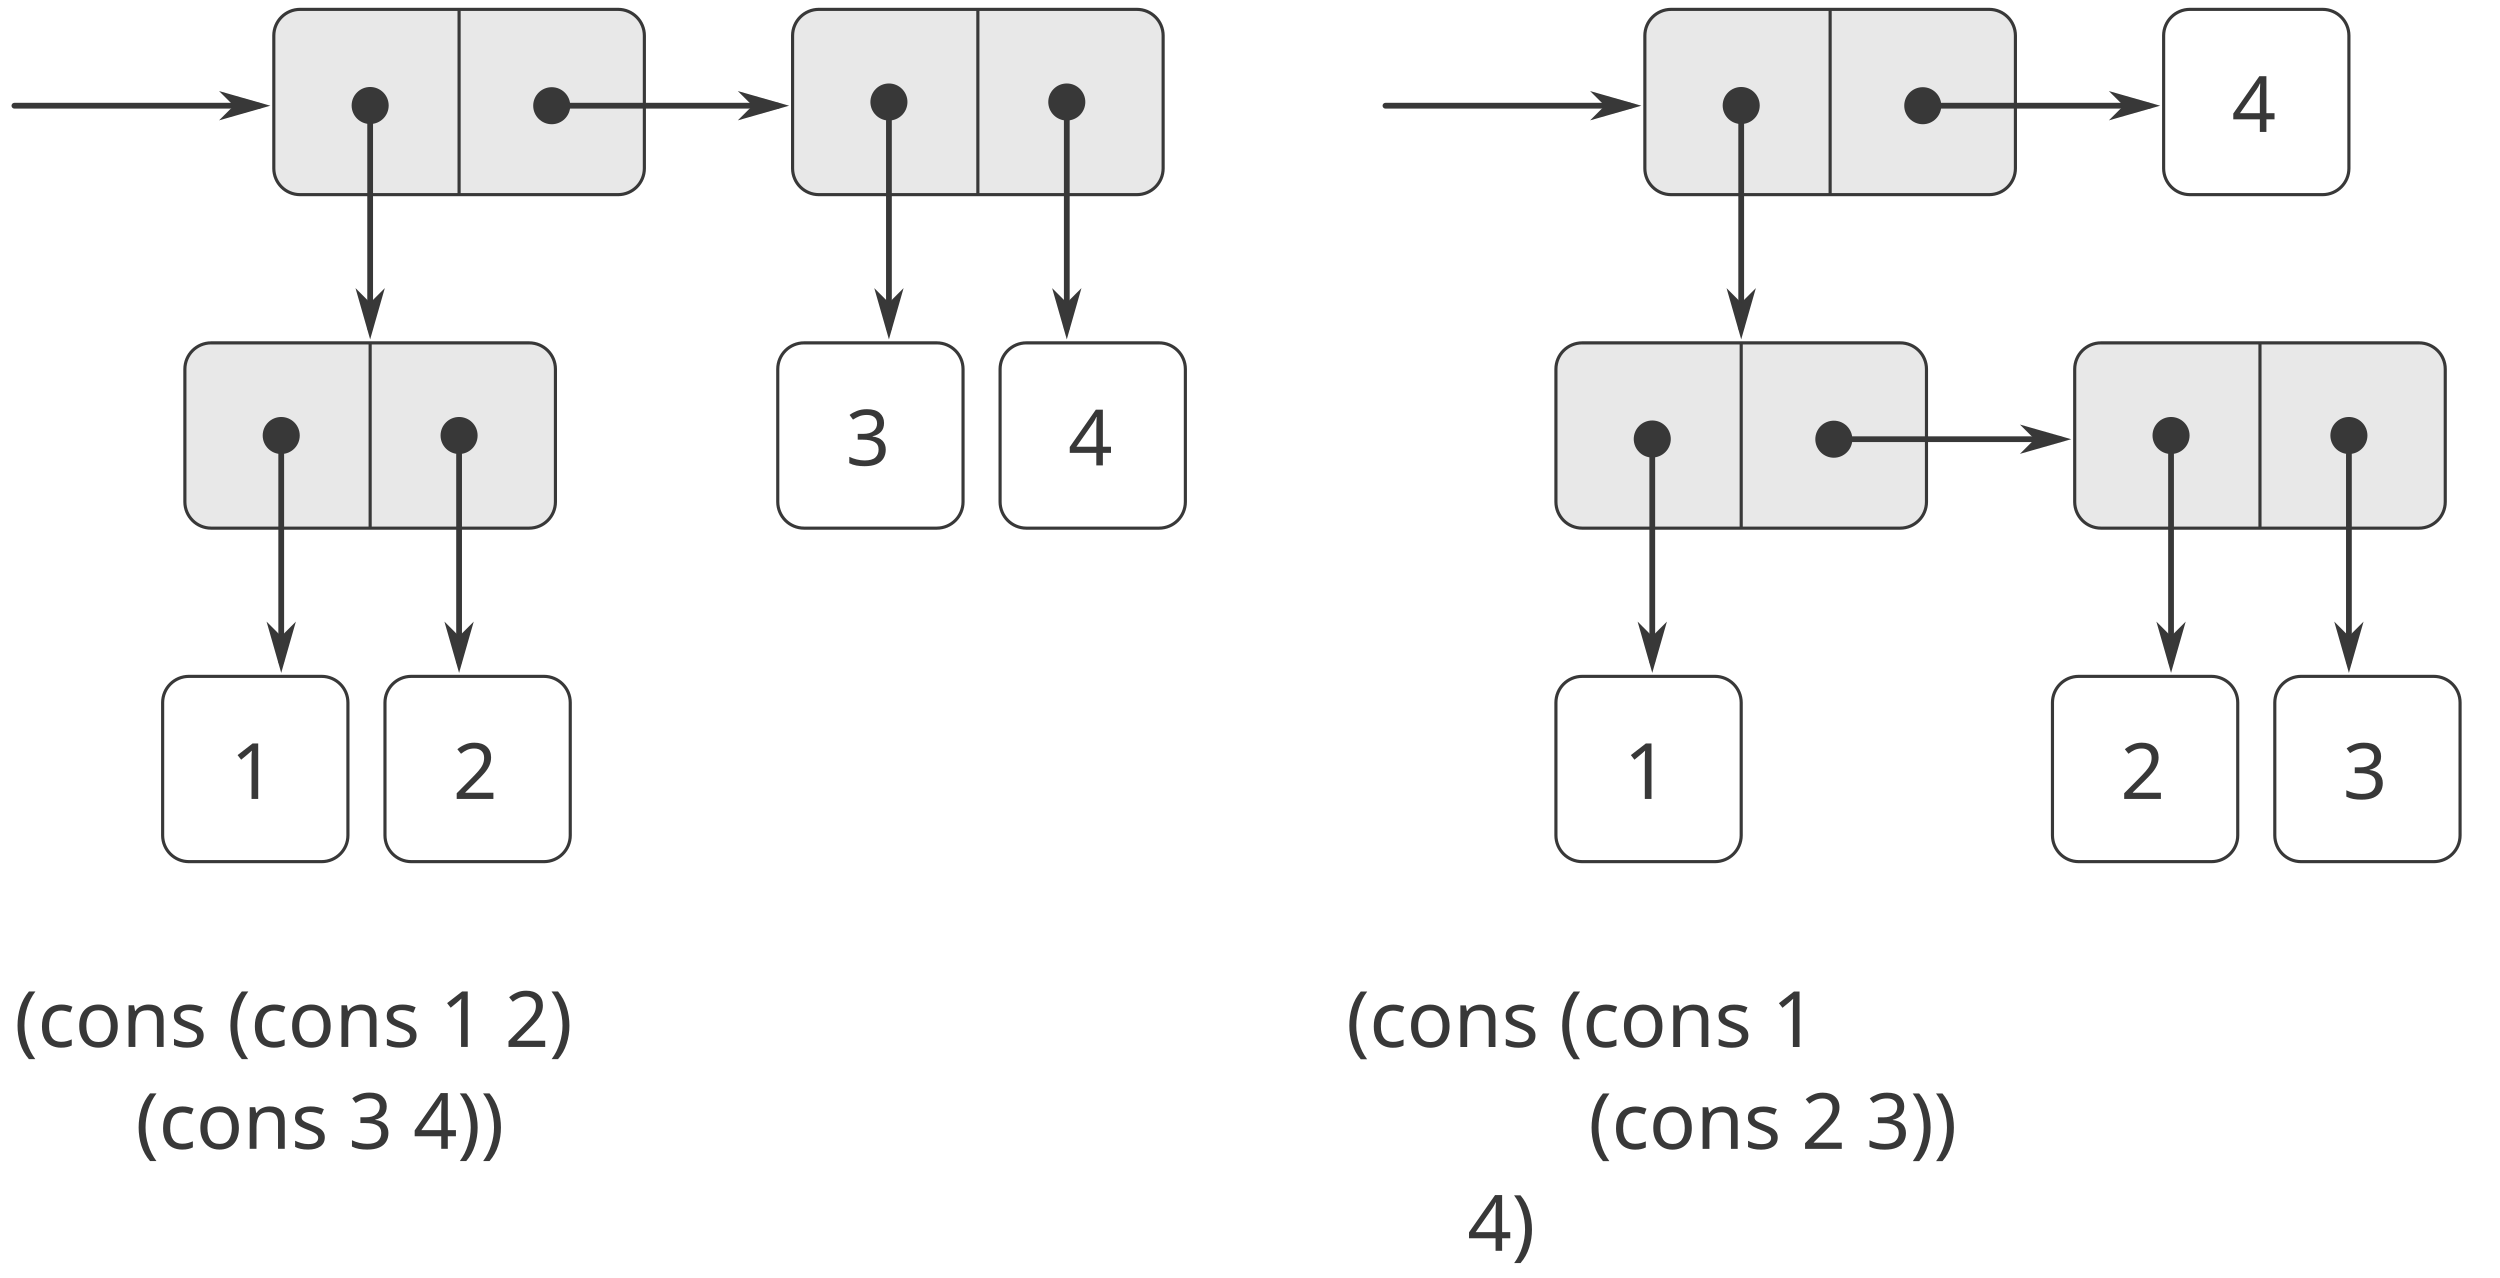
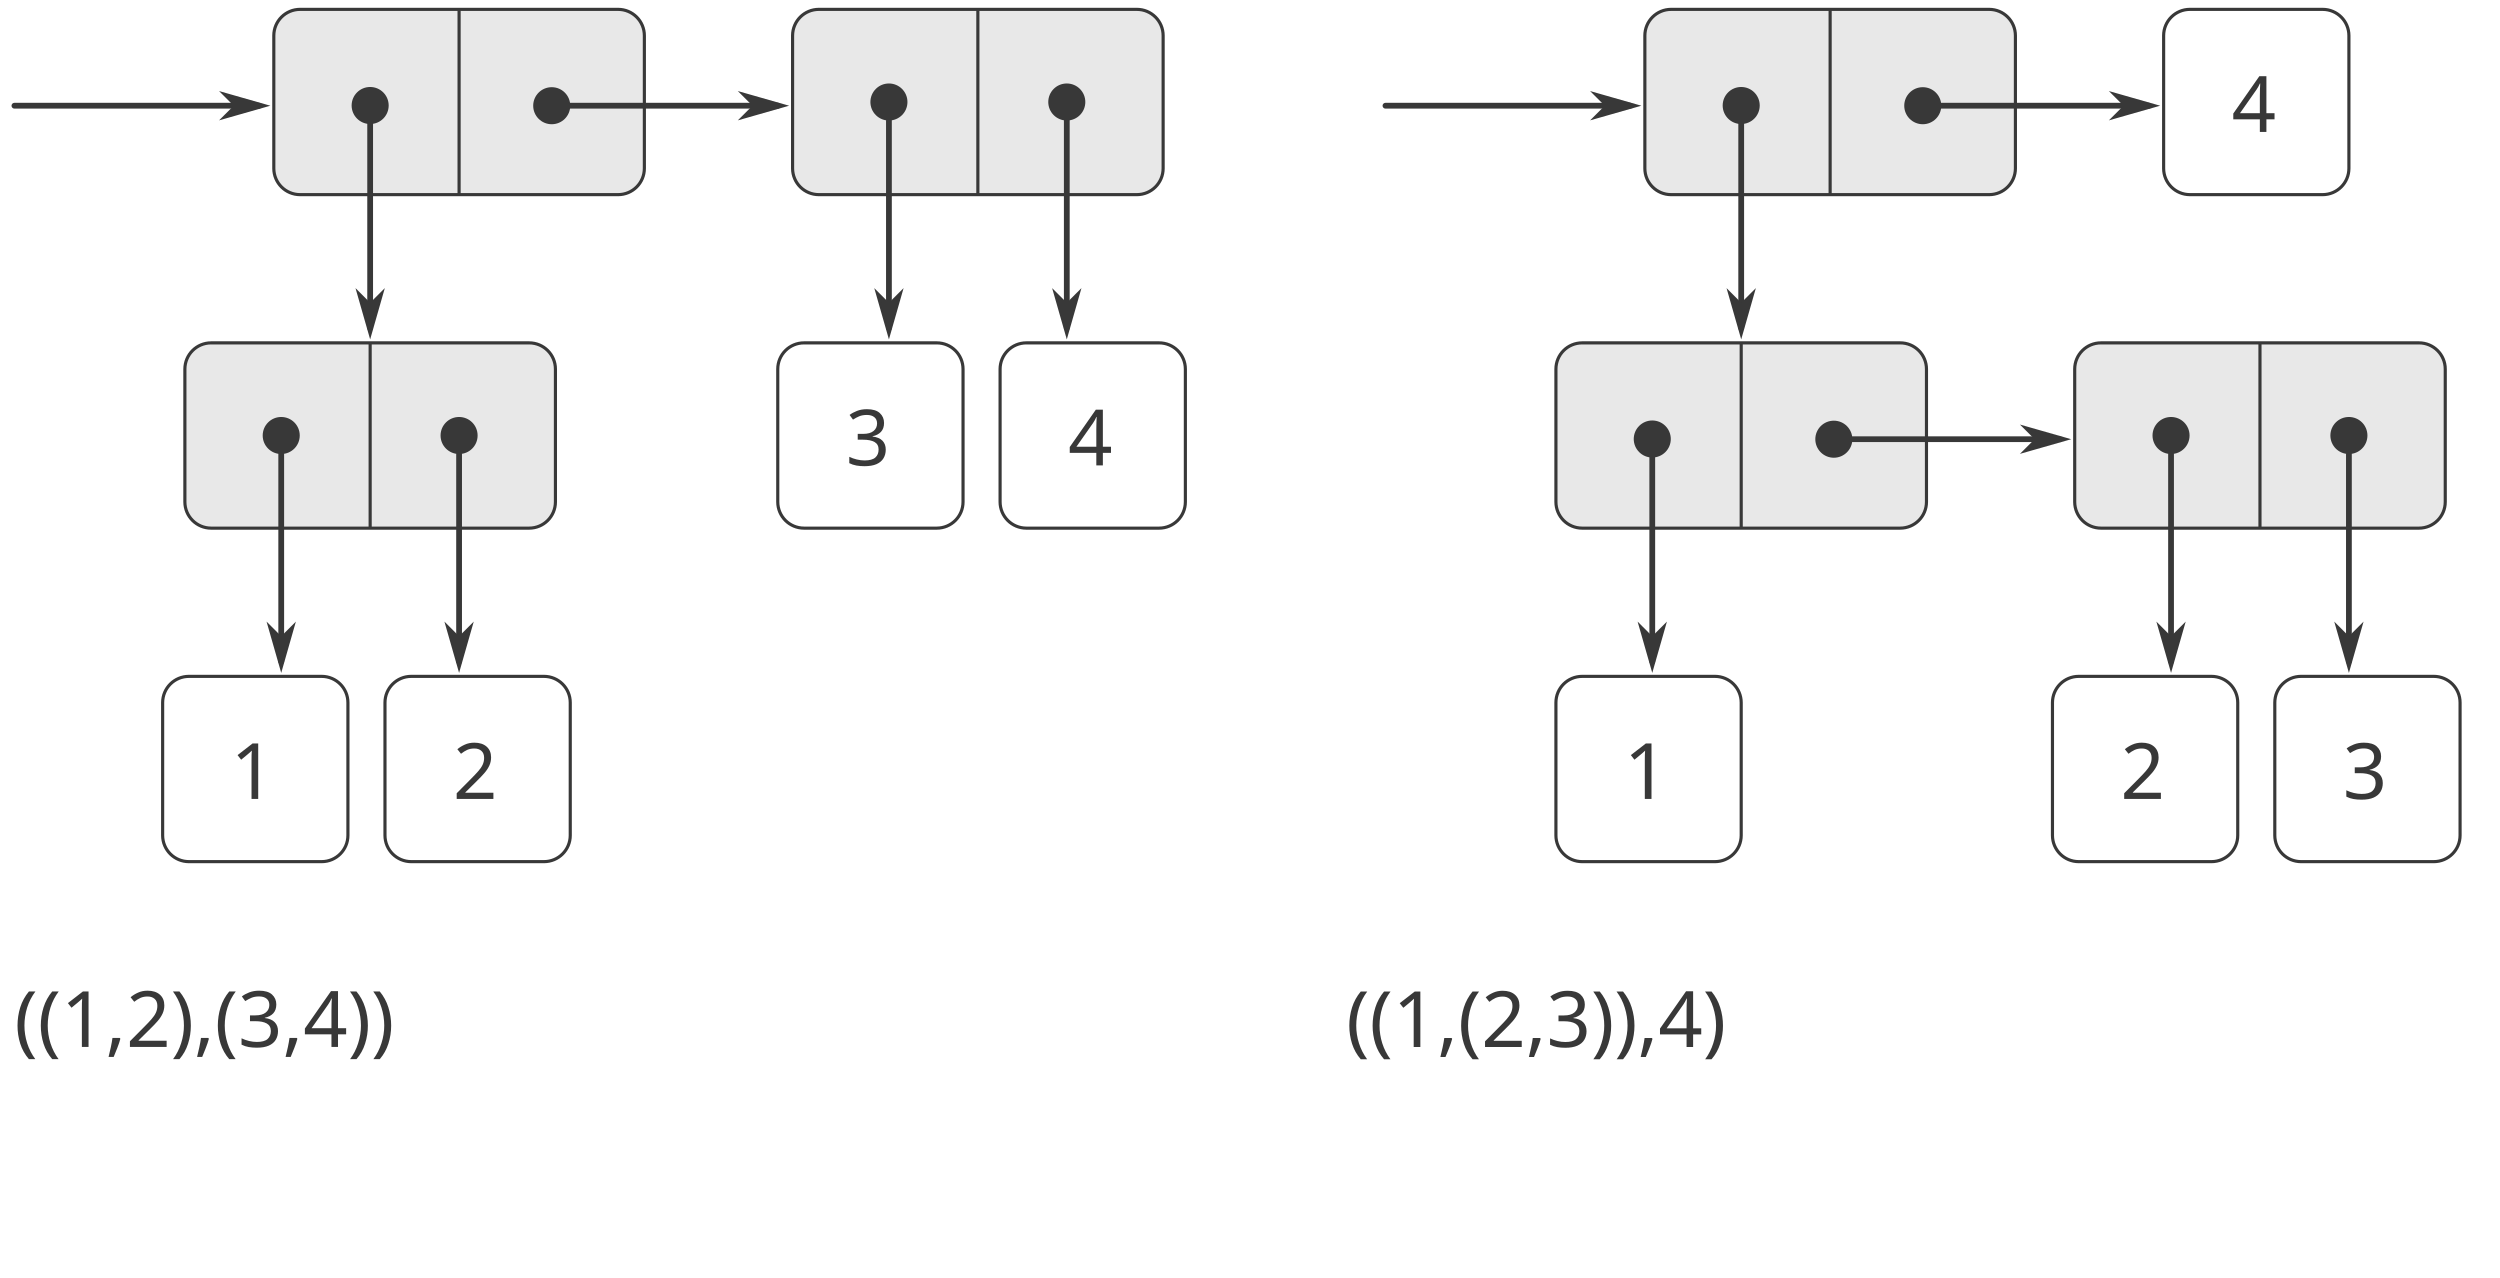
<svg xmlns="http://www.w3.org/2000/svg" preserveAspectRatio="xMinYMin meet" viewBox="0 0 644 329" id="svg2" style="display:inline" version="1.1">
  <defs id="defs4">
    <marker refX="0" refY="0" orient="auto" id="Arrow1Mstart" style="overflow:visible">
      <path d="M 0,0 5,-5 -12.5,0 5,5 0,0 z" transform="matrix(0.4,0,0,0.4,4,0)" id="path4565" style="fill:#383838;fill-rule:evenodd;stroke:#383838;stroke-width:1pt;marker-start:none" />
    </marker>
    <marker refX="0" refY="0" orient="auto" id="Arrow1Lstart" style="overflow:visible">
      <path d="M 0,0 5,-5 -12.5,0 5,5 0,0 z" transform="matrix(0.8,0,0,0.8,10,0)" id="path4559" style="fill-rule:evenodd;stroke:#383838;stroke-width:1pt;marker-start:none" />
    </marker>
    <marker refX="0" refY="0" orient="auto" id="Arrow1Mstart-0" style="overflow:visible">
      <path d="M 0,0 5,-5 -12.5,0 5,5 0,0 z" transform="matrix(0.4,0,0,0.4,4,0)" id="path4565-7" style="fill-rule:evenodd;stroke:#383838;stroke-width:1pt;marker-start:none" />
    </marker>
    <marker refX="0" refY="0" orient="auto" id="Arrow1Mstart-9" style="overflow:visible">
      <path d="M 0,0 5,-5 -12.5,0 5,5 0,0 z" transform="matrix(0.4,0,0,0.4,4,0)" id="path4565-6" style="fill-rule:evenodd;stroke:#383838;stroke-width:1pt;marker-start:none" />
    </marker>
    <marker refX="0" refY="0" orient="auto" id="Arrow1Mstart-2" style="overflow:visible">
      <path d="M 0,0 5,-5 -12.5,0 5,5 0,0 z" transform="matrix(0.4,0,0,0.4,4,0)" id="path4565-4" style="fill-rule:evenodd;stroke:#383838;stroke-width:1pt;marker-start:none" />
    </marker>
    <marker refX="0" refY="0" orient="auto" id="Arrow1Mstart-3" style="overflow:visible">
      <path d="M 0,0 5,-5 -12.5,0 5,5 0,0 z" transform="matrix(0.4,0,0,0.4,4,0)" id="path4565-2" style="fill-rule:evenodd;stroke:#383838;stroke-width:1pt;marker-start:none" />
    </marker>
    <marker refX="0" refY="0" orient="auto" id="marker3340" style="overflow:visible">
      <path d="M 0,0 5,-5 -12.5,0 5,5 0,0 z" transform="matrix(0.4,0,0,0.4,4,0)" id="path3342" style="fill-rule:evenodd;stroke:#383838;stroke-width:1pt;marker-start:none" />
    </marker>
    <marker refX="0" refY="0" orient="auto" id="marker3344" style="overflow:visible">
      <path d="M 0,0 5,-5 -12.5,0 5,5 0,0 z" transform="matrix(0.4,0,0,0.4,4,0)" id="path3346" style="fill-rule:evenodd;stroke:#383838;stroke-width:1pt;marker-start:none" />
    </marker>
    <marker refX="0" refY="0" orient="auto" id="Arrow1Mstart-6" style="overflow:visible">
      <path d="M 0,0 5,-5 -12.5,0 5,5 0,0 z" transform="matrix(0.4,0,0,0.4,4,0)" id="path4565-9" style="fill-rule:evenodd;stroke:#383838;stroke-width:1pt;marker-start:none" />
    </marker>
    <marker refX="0" refY="0" orient="auto" id="marker3411" style="overflow:visible">
      <path d="M 0,0 5,-5 -12.5,0 5,5 0,0 z" transform="matrix(0.4,0,0,0.4,4,0)" id="path3413" style="fill-rule:evenodd;stroke:#383838;stroke-width:1pt;marker-start:none" />
    </marker>
    <marker refX="0" refY="0" orient="auto" id="marker3415" style="overflow:visible">
      <path d="M 0,0 5,-5 -12.5,0 5,5 0,0 z" transform="matrix(0.4,0,0,0.4,4,0)" id="path3417" style="fill-rule:evenodd;stroke:#383838;stroke-width:1pt;marker-start:none" />
    </marker>
    <marker refX="0" refY="0" orient="auto" id="Arrow1Mstart-8" style="overflow:visible">
      <path d="M 0,0 5,-5 -12.5,0 5,5 0,0 z" transform="matrix(0.4,0,0,0.4,4,0)" id="path4565-95" style="fill-rule:evenodd;stroke:#383838;stroke-width:1pt;marker-start:none" />
    </marker>
    <marker refX="0" refY="0" orient="auto" id="marker3505" style="overflow:visible">
      <path d="M 0,0 5,-5 -12.5,0 5,5 0,0 z" transform="matrix(0.4,0,0,0.4,4,0)" id="path3507" style="fill-rule:evenodd;stroke:#383838;stroke-width:1pt;marker-start:none" />
    </marker>
    <marker refX="0" refY="0" orient="auto" id="marker3509" style="overflow:visible">
      <path d="M 0,0 5,-5 -12.5,0 5,5 0,0 z" transform="matrix(0.4,0,0,0.4,4,0)" id="path3511" style="fill-rule:evenodd;stroke:#383838;stroke-width:1pt;marker-start:none" />
    </marker>
    <marker refX="0" refY="0" orient="auto" id="Arrow1Mstart-88" style="overflow:visible">
      <path d="M 0,0 5,-5 -12.5,0 5,5 0,0 z" transform="matrix(0.4,0,0,0.4,4,0)" id="path4565-45" style="fill-rule:evenodd;stroke:#383838;stroke-width:1pt;marker-start:none" />
    </marker>
    <marker refX="0" refY="0" orient="auto" id="Arrow1Mstart-33" style="overflow:visible">
      <path d="M 0,0 5,-5 -12.5,0 5,5 0,0 z" transform="matrix(0.4,0,0,0.4,4,0)" id="path4565-46" style="fill-rule:evenodd;stroke:#383838;stroke-width:1pt;marker-start:none" />
    </marker>
    <marker refX="0" refY="0" orient="auto" id="marker3610" style="overflow:visible">
      <path d="M 0,0 5,-5 -12.5,0 5,5 0,0 z" transform="matrix(0.4,0,0,0.4,4,0)" id="path3612" style="fill-rule:evenodd;stroke:#383838;stroke-width:1pt;marker-start:none" />
    </marker>
    <marker refX="0" refY="0" orient="auto" id="Arrow1Mstart-27" style="overflow:visible">
      <path d="M 0,0 5,-5 -12.5,0 5,5 0,0 z" transform="matrix(0.4,0,0,0.4,4,0)" id="path4565-91" style="fill-rule:evenodd;stroke:#383838;stroke-width:1pt;marker-start:none" />
    </marker>
    <marker refX="0" refY="0" orient="auto" id="marker3686" style="overflow:visible">
      <path d="M 0,0 5,-5 -12.5,0 5,5 0,0 z" transform="matrix(0.4,0,0,0.4,4,0)" id="path3688" style="fill-rule:evenodd;stroke:#383838;stroke-width:1pt;marker-start:none" />
    </marker>
    <marker refX="0" refY="0" orient="auto" id="marker3690" style="overflow:visible">
      <path d="M 0,0 5,-5 -12.5,0 5,5 0,0 z" transform="matrix(0.4,0,0,0.4,4,0)" id="path3692" style="fill-rule:evenodd;stroke:#383838;stroke-width:1pt;marker-start:none" />
    </marker>
    <marker refX="0" refY="0" orient="auto" id="Arrow1Mstart-1" style="overflow:visible">
      <path d="M 0,0 5,-5 -12.5,0 5,5 0,0 z" transform="matrix(0.4,0,0,0.4,4,0)" id="path4565-26" style="fill-rule:evenodd;stroke:#383838;stroke-width:1pt;marker-start:none" />
    </marker>
    <marker refX="0" refY="0" orient="auto" id="marker3750" style="overflow:visible">
      <path d="M 0,0 5,-5 -12.5,0 5,5 0,0 z" transform="matrix(0.4,0,0,0.4,4,0)" id="path3752" style="fill-rule:evenodd;stroke:#383838;stroke-width:1pt;marker-start:none" />
    </marker>
  </defs>
  <g transform="translate(-36.63954,-60.65625)" id="layer5">
    <rect width="95.455" height="47.727" rx="6.764" ry="6.764" x="107.173" y="63.069" id="rect3794-7-1-0" style="fill:#e8e8e8;fill-opacity:1;stroke:#383838;stroke-width:0.812;stroke-linecap:round;stroke-linejoin:round;stroke-miterlimit:4;stroke-opacity:1;stroke-dasharray:none;stroke-dashoffset:0;display:inline" />
    <rect width="95.455" height="47.727" rx="6.764" ry="6.764" x="460.354" y="63.069" id="rect3794-7-1-0-3" style="fill:#e8e8e8;fill-opacity:1;stroke:#383838;stroke-width:0.812;stroke-linecap:round;stroke-linejoin:round;stroke-miterlimit:4;stroke-opacity:1;stroke-dasharray:none;stroke-dashoffset:0;display:inline" />
    <rect width="95.455" height="47.727" rx="6.764" ry="6.764" x="240.809" y="63.069" id="rect3794-7-1-0-0" style="fill:#e8e8e8;fill-opacity:1;stroke:#383838;stroke-width:0.812;stroke-linecap:round;stroke-linejoin:round;stroke-miterlimit:4;stroke-opacity:1;stroke-dasharray:none;stroke-dashoffset:0;display:inline" />
    <rect width="95.455" height="47.727" rx="6.764" ry="6.764" x="84.263" y="148.979" id="rect3794-7-1-0-0-6" style="fill:#e8e8e8;fill-opacity:1;stroke:#383838;stroke-width:0.812;stroke-linecap:round;stroke-linejoin:round;stroke-miterlimit:4;stroke-opacity:1;stroke-dasharray:none;stroke-dashoffset:0;display:inline" />
    <rect width="47.727" height="47.727" rx="6.764" ry="6.764" x="236.991" y="148.979" id="rect3794-77-9-8-4" style="fill:none;stroke:#383838;stroke-width:0.812;stroke-linecap:round;stroke-linejoin:round;stroke-miterlimit:4;stroke-opacity:1;stroke-dasharray:none;stroke-dashoffset:0;display:inline" />
    <rect width="47.727" height="47.727" rx="6.764" ry="6.764" x="294.263" y="148.979" id="rect3794-77-9-48" style="fill:none;stroke:#383838;stroke-width:0.812;stroke-linecap:round;stroke-linejoin:round;stroke-miterlimit:4;stroke-opacity:1;stroke-dasharray:none;stroke-dashoffset:0;display:inline" />
    <rect width="47.727" height="47.727" rx="6.764" ry="6.764" x="78.536" y="234.888" id="rect3794-77-9-4-6" style="fill:none;stroke:#383838;stroke-width:0.812;stroke-linecap:round;stroke-linejoin:round;stroke-miterlimit:4;stroke-opacity:1;stroke-dasharray:none;stroke-dashoffset:0;display:inline" />
    <rect width="47.727" height="47.727" rx="6.764" ry="6.764" x="135.809" y="234.888" id="rect3794-77-9-5-4" style="fill:none;stroke:#383838;stroke-width:0.812;stroke-linecap:round;stroke-linejoin:round;stroke-miterlimit:4;stroke-opacity:1;stroke-dasharray:none;stroke-dashoffset:0;display:inline" />
    <rect width="47.727" height="47.727" rx="6.764" ry="6.764" x="593.991" y="63.069" id="rect3794-77-9" style="fill:none;stroke:#383838;stroke-width:0.812;stroke-linecap:round;stroke-linejoin:round;stroke-miterlimit:4;stroke-opacity:1;stroke-dasharray:none;stroke-dashoffset:0;display:inline" />
    <rect width="95.455" height="47.727" rx="6.764" ry="6.764" x="437.445" y="148.979" id="rect3794-7-1-0-6" style="fill:#e8e8e8;fill-opacity:1;stroke:#383838;stroke-width:0.812;stroke-linecap:round;stroke-linejoin:round;stroke-miterlimit:4;stroke-opacity:1;stroke-dasharray:none;stroke-dashoffset:0;display:inline" />
    <rect width="95.455" height="47.727" rx="6.764" ry="6.764" x="571.082" y="148.979" id="rect3794-7-1-0-0-5" style="fill:#e8e8e8;fill-opacity:1;stroke:#383838;stroke-width:0.812;stroke-linecap:round;stroke-linejoin:round;stroke-miterlimit:4;stroke-opacity:1;stroke-dasharray:none;stroke-dashoffset:0;display:inline" />
    <rect width="47.727" height="47.727" rx="6.764" ry="6.764" x="437.445" y="234.888" id="rect3794-77-9-4" style="fill:none;stroke:#383838;stroke-width:0.812;stroke-linecap:round;stroke-linejoin:round;stroke-miterlimit:4;stroke-opacity:1;stroke-dasharray:none;stroke-dashoffset:0;display:inline" />
    <rect width="47.727" height="47.727" rx="6.764" ry="6.764" x="565.354" y="234.888" id="rect3794-77-9-5" style="fill:none;stroke:#383838;stroke-width:0.812;stroke-linecap:round;stroke-linejoin:round;stroke-miterlimit:4;stroke-opacity:1;stroke-dasharray:none;stroke-dashoffset:0;display:inline" />
    <rect width="47.727" height="47.727" rx="6.764" ry="6.764" x="622.627" y="234.888" id="rect3794-77-9-8" style="fill:none;stroke:#383838;stroke-width:0.812;stroke-linecap:round;stroke-linejoin:round;stroke-miterlimit:4;stroke-opacity:1;stroke-dasharray:none;stroke-dashoffset:0;display:inline" />
  </g>
  <g transform="translate(-36.63954,-60.65625)" id="layer2" style="display:inline">
    <path d="m 120,84.862 a 2.5,2.5 0 1 1 -5,0 2.5,2.5 0 1 1 5,0 z" transform="matrix(1.909091,0,0,1.909091,-92.3275,-74.17438)" id="path4491-4-7" style="fill:#383838;fill-opacity:1;stroke:#383838;stroke-width:0;stroke-linecap:round;stroke-linejoin:round;stroke-miterlimit:4;stroke-opacity:1;stroke-dasharray:none;stroke-dashoffset:0;display:inline" />
    <path d="m 120,84.862 a 2.5,2.5 0 1 1 -5,0 2.5,2.5 0 1 1 5,0 z" transform="matrix(1.909091,0,0,1.909091,-45.55477,-74.12203)" id="path4491-44-0" style="fill:#383838;fill-opacity:1;stroke:#383838;stroke-width:0;stroke-linecap:round;stroke-linejoin:round;stroke-miterlimit:4;stroke-opacity:1;stroke-dasharray:none;stroke-dashoffset:0;display:inline" />
    <path d="m 131.991,145.16 0,-53.455" id="path4554-5-0" style="fill:none;stroke:#383838;stroke-width:1.488;stroke-linecap:round;stroke-linejoin:round;stroke-miterlimit:4;stroke-opacity:1;stroke-dasharray:none;marker-start:url(#Arrow1Mstart);display:inline" />
    <path d="m 236.991,87.888 -53.455,0" id="path4554-5-2-3" style="fill:none;stroke:#383838;stroke-width:1.488;stroke-linecap:round;stroke-linejoin:round;stroke-miterlimit:4;stroke-opacity:1;stroke-dasharray:none;marker-start:url(#Arrow1Mstart);display:inline" />
    <path d="m 103.354,87.888 -63,0" id="path4554-9-4" style="fill:none;stroke:#383838;stroke-width:1.488;stroke-linecap:round;stroke-linejoin:round;stroke-miterlimit:4;stroke-opacity:1;stroke-dasharray:none;marker-start:url(#Arrow1Mstart);display:inline" />
    <path d="m 311.445,145.16 0,-53.455" id="path4554-5-0-2-6" style="fill:none;stroke:#383838;stroke-width:1.488;stroke-linecap:round;stroke-linejoin:round;stroke-miterlimit:4;stroke-opacity:1;stroke-dasharray:none;marker-start:url(#Arrow1Mstart);display:inline" />
    <path d="m 265.627,145.16 0,-53.455" id="path4554-5-0-2" style="fill:none;stroke:#383838;stroke-width:1.488;stroke-linecap:round;stroke-linejoin:round;stroke-miterlimit:4;stroke-opacity:1;stroke-dasharray:none;marker-start:url(#Arrow1Mstart);display:inline" />
    <path d="m 109.082,231.069 0,-53.455" id="path4554-5-0-2-2" style="fill:none;stroke:#383838;stroke-width:1.488;stroke-linecap:round;stroke-linejoin:round;stroke-miterlimit:4;stroke-opacity:1;stroke-dasharray:none;marker-start:url(#Arrow1Mstart);display:inline" />
    <path d="m 154.9,231.069 0,-53.455" id="path4554-5-0-2-6-9" style="fill:none;stroke:#383838;stroke-width:1.488;stroke-linecap:round;stroke-linejoin:round;stroke-miterlimit:4;stroke-opacity:1;stroke-dasharray:none;marker-start:url(#Arrow1Mstart);display:inline" />
    <path d="m 485.173,145.16 0,-53.455" id="path4554-5-0-9" style="fill:none;stroke:#383838;stroke-width:1.488;stroke-linecap:round;stroke-linejoin:round;stroke-miterlimit:4;stroke-opacity:1;stroke-dasharray:none;marker-start:url(#Arrow1Mstart);display:inline" />
    <path d="m 590.173,87.888 -53.455,0" id="path4554-5-2-3-8" style="fill:none;stroke:#383838;stroke-width:1.488;stroke-linecap:round;stroke-linejoin:round;stroke-miterlimit:4;stroke-opacity:1;stroke-dasharray:none;marker-start:url(#Arrow1Mstart);display:inline" />
    <path d="m 456.536,87.888 -63,0" id="path4554-9-4-6" style="fill:none;stroke:#383838;stroke-width:1.488;stroke-linecap:round;stroke-linejoin:round;stroke-miterlimit:4;stroke-opacity:1;stroke-dasharray:none;marker-start:url(#Arrow1Mstart);display:inline" />
    <path d="m 508.082,63.069 0,47.727" id="path4405-1-3-3" style="fill:none;stroke:#383838;stroke-width:0.812;stroke-linecap:butt;stroke-linejoin:miter;stroke-miterlimit:4;stroke-opacity:1;stroke-dasharray:none;display:inline" />
    <path d="m 288.536,63.069 0,47.727" id="path4405-1-3-8" style="fill:none;stroke:#383838;stroke-width:0.812;stroke-linecap:butt;stroke-linejoin:miter;stroke-miterlimit:4;stroke-opacity:1;stroke-dasharray:none;display:inline" />
    <path d="m 154.9,63.069 0,47.727" id="path4405-1-3" style="fill:none;stroke:#383838;stroke-width:0.812;stroke-linecap:butt;stroke-linejoin:miter;stroke-miterlimit:4;stroke-opacity:1;stroke-dasharray:none;display:inline" />
    <path d="m 131.991,148.979 0,47.727" id="path4405-1-3-8-1" style="fill:none;stroke:#383838;stroke-width:0.812;stroke-linecap:butt;stroke-linejoin:miter;stroke-miterlimit:4;stroke-opacity:1;stroke-dasharray:none;display:inline" />
    <path d="m 485.173,148.979 0,47.727" id="path4405-1-3-84" style="fill:none;stroke:#383838;stroke-width:0.812;stroke-linecap:butt;stroke-linejoin:miter;stroke-miterlimit:4;stroke-opacity:1;stroke-dasharray:none;display:inline" />
    <path d="m 618.809,148.979 0,47.727" id="path4405-1-3-8-6" style="fill:none;stroke:#383838;stroke-width:0.812;stroke-linecap:butt;stroke-linejoin:miter;stroke-miterlimit:4;stroke-opacity:1;stroke-dasharray:none;display:inline" />
    <path d="m 462.263,231.069 0,-53.455" id="path4554-5-0-7" style="fill:none;stroke:#383838;stroke-width:1.488;stroke-linecap:round;stroke-linejoin:round;stroke-miterlimit:4;stroke-opacity:1;stroke-dasharray:none;marker-start:url(#Arrow1Mstart);display:inline" />
    <path d="m 567.263,173.797 -53.455,0" id="path4554-5-2-3-2" style="fill:none;stroke:#383838;stroke-width:1.488;stroke-linecap:round;stroke-linejoin:round;stroke-miterlimit:4;stroke-opacity:1;stroke-dasharray:none;marker-start:url(#Arrow1Mstart);display:inline" />
    <path d="m 595.9,231.069 0,-53.455" id="path4554-5-0-2-26" style="fill:none;stroke:#383838;stroke-width:1.488;stroke-linecap:round;stroke-linejoin:round;stroke-miterlimit:4;stroke-opacity:1;stroke-dasharray:none;marker-start:url(#Arrow1Mstart);display:inline" />
    <path d="m 641.718,231.069 0,-53.455" id="path4554-5-0-2-6-91" style="fill:none;stroke:#383838;stroke-width:1.488;stroke-linecap:round;stroke-linejoin:round;stroke-miterlimit:4;stroke-opacity:1;stroke-dasharray:none;marker-start:url(#Arrow1Mstart);display:inline" />
  </g>
  <g transform="translate(-36.63954,-60.65625)" id="layer3" style="display:inline">
    <path d="m 120,84.862 a 2.5,2.5 0 1 1 -5,0 2.5,2.5 0 1 1 5,0 z" transform="matrix(1.909091,0,0,1.909091,260.8544,-74.17438)" id="path4491-4-7-3" style="fill:#383838;fill-opacity:1;stroke:#383838;stroke-width:0;stroke-linecap:round;stroke-linejoin:round;stroke-miterlimit:4;stroke-opacity:1;stroke-dasharray:none;stroke-dashoffset:0;display:inline" />
    <path d="m 120,84.862 a 2.5,2.5 0 1 1 -5,0 2.5,2.5 0 1 1 5,0 z" transform="matrix(1.909091,0,0,1.909091,307.6271,-74.12203)" id="path4491-44-0-7" style="fill:#383838;fill-opacity:1;stroke:#383838;stroke-width:0;stroke-linecap:round;stroke-linejoin:round;stroke-miterlimit:4;stroke-opacity:1;stroke-dasharray:none;stroke-dashoffset:0;display:inline" />
    <path d="m 120,84.862 a 2.5,2.5 0 1 1 -5,0 2.5,2.5 0 1 1 5,0 z" transform="matrix(1.909091,0,0,1.909091,237.9453,11.73474)" id="path4491-4-7-6" style="fill:#383838;fill-opacity:1;stroke:#383838;stroke-width:0;stroke-linecap:round;stroke-linejoin:round;stroke-miterlimit:4;stroke-opacity:1;stroke-dasharray:none;stroke-dashoffset:0;display:inline" />
    <path d="m 120,84.862 a 2.5,2.5 0 1 1 -5,0 2.5,2.5 0 1 1 5,0 z" transform="matrix(1.909091,0,0,1.909091,284.718,11.78709)" id="path4491-44-0-6" style="fill:#383838;fill-opacity:1;stroke:#383838;stroke-width:0;stroke-linecap:round;stroke-linejoin:round;stroke-miterlimit:4;stroke-opacity:1;stroke-dasharray:none;stroke-dashoffset:0;display:inline" />
    <text x="454.968" y="266.456" id="text3007-0-2" xml:space="preserve" style="font-size:20px;font-style:normal;font-variant:normal;font-weight:normal;font-stretch:normal;line-height:125%;letter-spacing:0px;word-spacing:0px;fill:#383838;fill-opacity:1;stroke:none;font-family:Inconsolata LGC;-inkscape-font-specification:Inconsolata LGC">
      <tspan x="454.968" y="266.456" id="tspan3009-8-5" style="font-weight:normal;-inkscape-font-specification:Inconsolata LGC">1</tspan>
    </text>
    <text x="611.513" y="94.638" id="text3007-0" xml:space="preserve" style="font-size:20px;font-style:normal;font-variant:normal;font-weight:normal;font-stretch:normal;line-height:125%;letter-spacing:0px;word-spacing:0px;fill:#383838;fill-opacity:1;stroke:none;font-family:Inconsolata LGC;-inkscape-font-specification:Inconsolata LGC">
      <tspan x="611.513" y="94.638" id="tspan3009-8" style="font-weight:normal;-inkscape-font-specification:Inconsolata LGC">4</tspan>
    </text>
    <path d="m 120,84.862 a 2.5,2.5 0 1 1 -5,0 2.5,2.5 0 1 1 5,0 z" transform="matrix(1.909091,0,0,1.909091,371.5816,10.83253)" id="path4491-4-7-37-2" style="fill:#383838;fill-opacity:1;stroke:#383838;stroke-width:0;stroke-linecap:round;stroke-linejoin:round;stroke-miterlimit:4;stroke-opacity:1;stroke-dasharray:none;stroke-dashoffset:0;display:inline" />
    <path d="m 120,84.862 a 2.5,2.5 0 1 1 -5,0 2.5,2.5 0 1 1 5,0 z" transform="matrix(1.909091,0,0,1.909091,417.3998,10.83253)" id="path4491-44-0-8-5" style="fill:#383838;fill-opacity:1;stroke:#383838;stroke-width:0;stroke-linecap:round;stroke-linejoin:round;stroke-miterlimit:4;stroke-opacity:1;stroke-dasharray:none;stroke-dashoffset:0;display:inline" />
    <text x="582.877" y="266.456" id="text3007-0-7" xml:space="preserve" style="font-size:20px;font-style:normal;font-variant:normal;font-weight:normal;font-stretch:normal;line-height:125%;letter-spacing:0px;word-spacing:0px;fill:#383838;fill-opacity:1;stroke:none;font-family:Inconsolata LGC;-inkscape-font-specification:Inconsolata LGC">
      <tspan x="582.877" y="266.456" id="tspan3009-8-52" style="font-weight:normal;-inkscape-font-specification:Inconsolata LGC">2</tspan>
    </text>
    <text x="640.15" y="266.456" id="text3007-0-6" xml:space="preserve" style="font-size:20px;font-style:normal;font-variant:normal;font-weight:normal;font-stretch:normal;line-height:125%;letter-spacing:0px;word-spacing:0px;fill:#383838;fill-opacity:1;stroke:none;font-family:Inconsolata LGC;-inkscape-font-specification:Inconsolata LGC">
      <tspan x="640.15" y="266.456" id="tspan3009-8-6" style="font-weight:normal;-inkscape-font-specification:Inconsolata LGC">3</tspan>
    </text>
    <path d="m 120,84.862 a 2.5,2.5 0 1 1 -5,0 2.5,2.5 0 1 1 5,0 z" transform="matrix(1.909091,0,0,1.909091,-115.2366,10.83253)" id="path4491-4-7-37-7" style="fill:#383838;fill-opacity:1;stroke:#383838;stroke-width:0;stroke-linecap:round;stroke-linejoin:round;stroke-miterlimit:4;stroke-opacity:1;stroke-dasharray:none;stroke-dashoffset:0;display:inline" />
    <path d="m 120,84.862 a 2.5,2.5 0 1 1 -5,0 2.5,2.5 0 1 1 5,0 z" transform="matrix(1.909091,0,0,1.909091,-69.41841,10.83253)" id="path4491-44-0-8-2" style="fill:#383838;fill-opacity:1;stroke:#383838;stroke-width:0;stroke-linecap:round;stroke-linejoin:round;stroke-miterlimit:4;stroke-opacity:1;stroke-dasharray:none;stroke-dashoffset:0;display:inline" />
    <path d="m 120,84.862 a 2.5,2.5 0 1 1 -5,0 2.5,2.5 0 1 1 5,0 z" transform="matrix(1.909091,0,0,1.909091,41.30888,-75.07657)" id="path4491-4-7-37" style="fill:#383838;fill-opacity:1;stroke:#383838;stroke-width:0;stroke-linecap:round;stroke-linejoin:round;stroke-miterlimit:4;stroke-opacity:1;stroke-dasharray:none;stroke-dashoffset:0;display:inline" />
    <path d="m 120,84.862 a 2.5,2.5 0 1 1 -5,0 2.5,2.5 0 1 1 5,0 z" transform="matrix(1.909091,0,0,1.909091,87.12706,-75.07657)" id="path4491-44-0-8" style="fill:#383838;fill-opacity:1;stroke:#383838;stroke-width:0;stroke-linecap:round;stroke-linejoin:round;stroke-miterlimit:4;stroke-opacity:1;stroke-dasharray:none;stroke-dashoffset:0;display:inline" />
    <text x="254.513" y="180.547" id="text3007-0-6-7" xml:space="preserve" style="font-size:20px;font-style:normal;font-variant:normal;font-weight:normal;font-stretch:normal;line-height:125%;letter-spacing:0px;word-spacing:0px;fill:#383838;fill-opacity:1;stroke:none;font-family:Inconsolata LGC;-inkscape-font-specification:Inconsolata LGC">
      <tspan x="254.513" y="180.547" id="tspan3009-8-6-4" style="font-weight:normal;-inkscape-font-specification:Inconsolata LGC">3</tspan>
    </text>
    <text x="311.786" y="180.547" id="text3007-0-3" xml:space="preserve" style="font-size:20px;font-style:normal;font-variant:normal;font-weight:normal;font-stretch:normal;line-height:125%;letter-spacing:0px;word-spacing:0px;fill:#383838;fill-opacity:1;stroke:none;font-family:Inconsolata LGC;-inkscape-font-specification:Inconsolata LGC">
      <tspan x="311.786" y="180.547" id="tspan3009-8-3" style="font-weight:normal;-inkscape-font-specification:Inconsolata LGC">4</tspan>
    </text>
    <text x="96.059" y="266.456" id="text3007-0-2-1" xml:space="preserve" style="font-size:20px;font-style:normal;font-variant:normal;font-weight:normal;font-stretch:normal;line-height:125%;letter-spacing:0px;word-spacing:0px;fill:#383838;fill-opacity:1;stroke:none;font-family:Inconsolata LGC;-inkscape-font-specification:Inconsolata LGC">
      <tspan x="96.059" y="266.456" id="tspan3009-8-5-5" style="font-weight:normal;-inkscape-font-specification:Inconsolata LGC">1</tspan>
    </text>
    <text x="153.332" y="266.456" id="text3007-0-7-6" xml:space="preserve" style="font-size:20px;font-style:normal;font-variant:normal;font-weight:normal;font-stretch:normal;line-height:125%;letter-spacing:0px;word-spacing:0px;fill:#383838;fill-opacity:1;stroke:none;font-family:Inconsolata LGC;-inkscape-font-specification:Inconsolata LGC">
      <tspan x="153.332" y="266.456" id="tspan3009-8-52-6" style="font-weight:normal;-inkscape-font-specification:Inconsolata LGC">2</tspan>
    </text>
    <text x="40.354" y="330.342" id="text4089" xml:space="preserve" style="font-size:20px;font-style:normal;font-variant:normal;font-weight:normal;font-stretch:normal;line-height:125%;letter-spacing:0px;word-spacing:0px;fill:#383838;fill-opacity:1;stroke:none;font-family:Inconsolata LGC;-inkscape-font-specification:Inconsolata LGC">
-       <tspan x="40.354" y="330.342" id="tspan4091">(cons (cons 1 2) </tspan>
-       <tspan x="40.354" y="356.592" id="tspan4095" xml:space="preserve">      (cons 3 4))</tspan>
+       <tspan x="40.354" y="330.342" id="tspan4091">((1,2),(3,4))</tspan>
    </text>
    <text x="383.429" y="330.362" id="text6463" xml:space="preserve" style="font-size:20px;font-style:normal;font-variant:normal;font-weight:500;font-stretch:normal;text-align:center;line-height:125%;letter-spacing:0px;word-spacing:0px;text-anchor:middle;fill:#383838;fill-opacity:1;stroke:none;font-family:Inconsolata LGC;-inkscape-font-specification:Inconsolata LGC Medium">
-       <tspan x="383.429" y="330.362" id="tspan6465" style="text-align:start;text-anchor:start">(cons (cons 1</tspan>
-       <tspan x="383.429" y="356.612" id="tspan6469" xml:space="preserve" style="text-align:start;text-anchor:start">            (cons 2 3)) </tspan>
-       <tspan x="383.429" y="382.862" id="tspan6479" xml:space="preserve" style="text-align:start;text-anchor:start">      4)</tspan>
+       <tspan x="383.429" y="330.362" id="tspan6465" style="text-align:start;text-anchor:start">((1,(2,3)),4)</tspan>
    </text>
  </g>
</svg>
